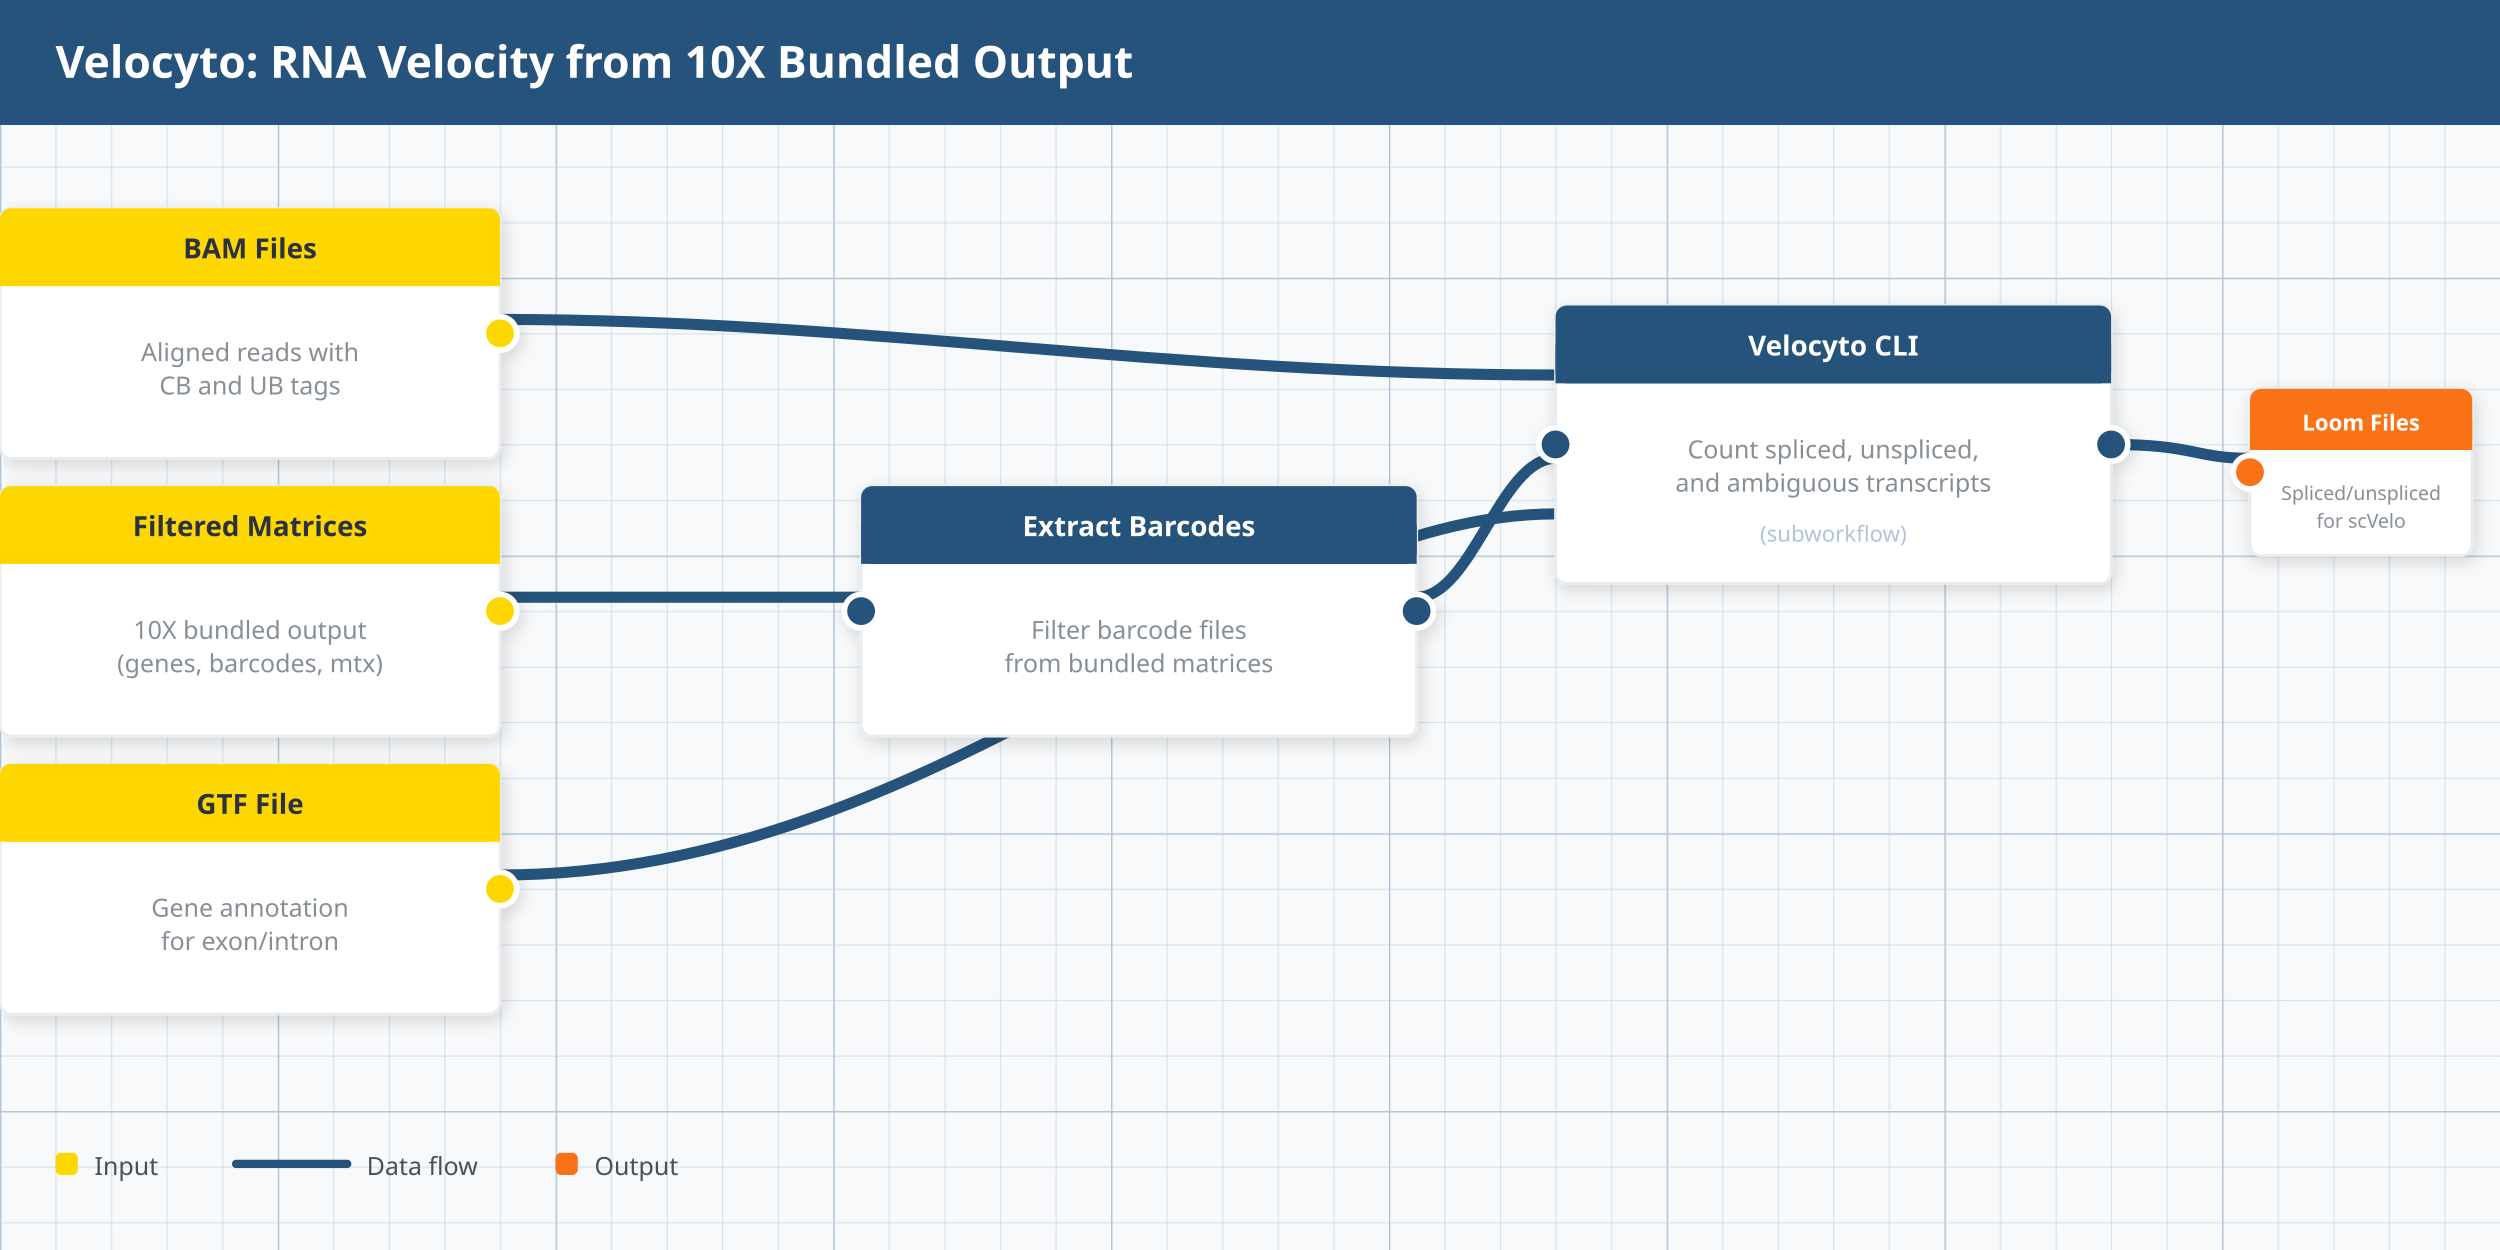
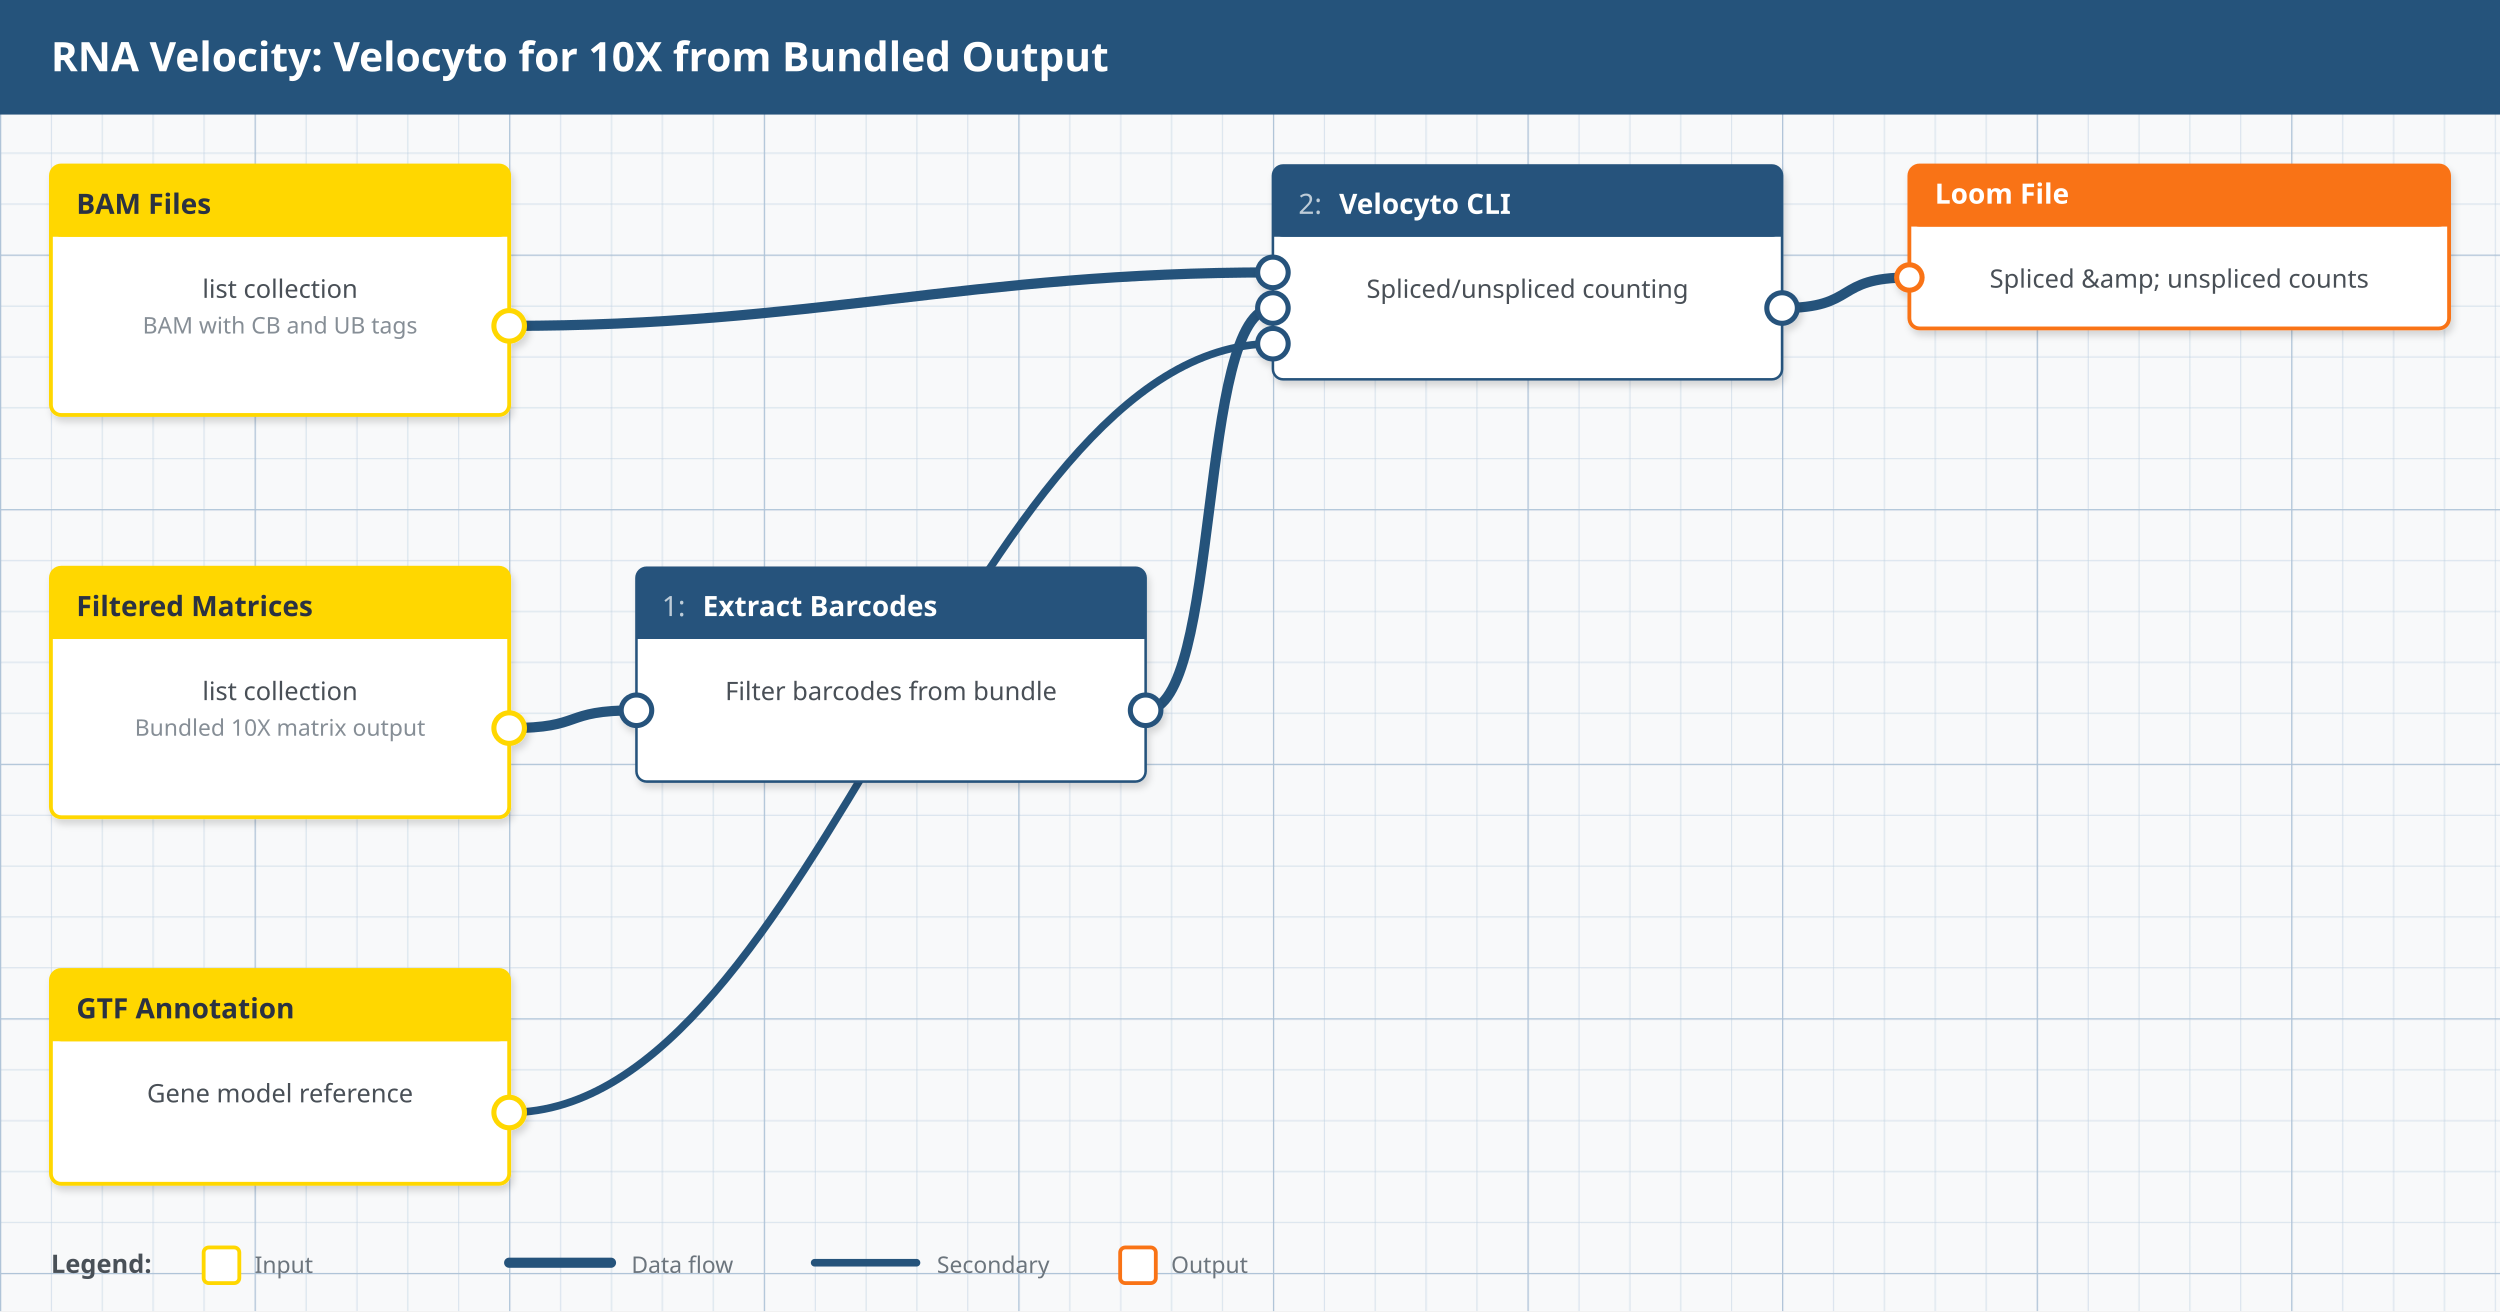
- <svg xmlns="http://www.w3.org/2000/svg" viewBox="0 0 900 450" role="img" aria-label="Velocyto on 10X from bundled output workflow diagram">
+ <svg xmlns="http://www.w3.org/2000/svg" viewBox="0 0 982 515" aria-label="RNA Velocity: Velocyto for 10X from Bundled Output" role="img">
  <defs>
-     <pattern id="grid" width="20" height="20" patternUnits="userSpaceOnUse">
+     <pattern id="wd-grid" width="20" height="20" patternUnits="userSpaceOnUse">
      <path d="M 20 0 L 0 0 0 20" fill="none" stroke="#c5d5e4" stroke-width="0.5" />
    </pattern>
-     <pattern id="grid-major" width="100" height="100" patternUnits="userSpaceOnUse">
-       <rect width="100" height="100" fill="url(#grid)" />
+     <pattern id="wd-grid-major" width="100" height="100" patternUnits="userSpaceOnUse">
+       <rect width="100" height="100" fill="url(#wd-grid)" />
      <path d="M 100 0 L 0 0 0 100" fill="none" stroke="#b0c4d8" stroke-width="1" />
    </pattern>
-     <style>
-       .connection { stroke: #25537b; stroke-width: 4; fill: none; stroke-linecap: round; }
-       .connection-qc { stroke: #25537b; stroke-width: 3; fill: none; stroke-linecap: round; stroke-dasharray: 5 3; }
-       .connection-secondary { stroke: #25537b; stroke-width: 3; fill: none; stroke-linecap: round; }
-       .node-card { filter: drop-shadow(1px 2px 3px rgba(0,0,0,0.15)); }
-     </style>
+     <filter id="wd-shadow" x="-5%" y="-5%" width="115%" height="115%">
+       <feDropShadow dx="1" dy="2" stdDeviation="1.5" flood-opacity="0.15" />
+     </filter>
  </defs>
-   <rect width="900" height="450" fill="#f8f9fa" />
-   <rect width="900" height="450" fill="url(#grid-major)" />
-   <rect x="0" y="0" width="900" height="45" fill="#25537b" />
-   <text x="20" y="28" font-family="system-ui, sans-serif" font-size="16" font-weight="600" fill="white">Velocyto: RNA Velocity from 10X Bundled Output</text>
-   <path class="connection" d="M 180 115 C 310 115, 420 135, 560 135" />
-   <path class="connection" d="M 180 215 C 240 215, 270 215, 310 215" />
-   <path class="connection" d="M 510 215 C 530 215, 540 165, 560 165" />
-   <path class="connection" d="M 180 315 C 340 315, 450 185, 560 185" />
-   <path class="connection" d="M 760 160 C 790 160, 790 165, 810 165" />
-   <g class="node-card" transform="translate(0,75)">
-     <rect width="180" height="90" rx="4" fill="white" stroke="#e9ecef" stroke-width="1" />
-     <rect width="180" height="28" rx="4" fill="#ffd700" />
-     <rect x="0" y="14" width="180" height="14" fill="#ffd700" />
-     <text x="90" y="18" font-family="system-ui, sans-serif" font-size="10" font-weight="600" fill="#2C3143" text-anchor="middle">BAM Files</text>
-     <text x="90" y="55" font-family="system-ui, sans-serif" font-size="9" fill="#868e96" text-anchor="middle">Aligned reads with</text>
-     <text x="90" y="67" font-family="system-ui, sans-serif" font-size="9" fill="#868e96" text-anchor="middle">CB and UB tags</text>
-     <circle cx="180" cy="45" r="6" fill="#ffd700" stroke="white" stroke-width="2" />
+   <rect width="982" height="515" fill="#f8f9fa" />
+   <rect width="982" height="515" fill="url(#wd-grid-major)" />
+   <rect x="0" y="0" width="982" height="45" fill="#25537b" />
+   <text x="20" y="28" font-family="system-ui, sans-serif" font-size="16" font-weight="600" fill="white">RNA Velocity: Velocyto for 10X from Bundled Output</text>
+   <path d="M 200.0 286.0 C 230.0 286.0, 220.0 279.0, 250.0 279.0" stroke="#25537b" fill="none" stroke-linecap="round" stroke-width="4" />
+   <path d="M 200.0 128.0 C 320.0 128.0, 380.0 107.0, 500.0 107.0" stroke="#25537b" fill="none" stroke-linecap="round" stroke-width="4" />
+   <path d="M 450.0 279.0 C 480.0 279.0, 470.0 121.0, 500.0 121.0" stroke="#25537b" fill="none" stroke-linecap="round" stroke-width="4" />
+   <path d="M 200.0 437.0 C 320.0 437.0, 380.0 135.0, 500.0 135.0" stroke="#25537b" fill="none" stroke-linecap="round" stroke-width="3" />
+   <path d="M 700.0 121.0 C 730.0 121.0, 720.0 109.0, 750.0 109.0" stroke="#25537b" fill="none" stroke-linecap="round" stroke-width="4" />
+   <g filter="url(#wd-shadow)" transform="translate(20.0, 65.0)">
+     <rect width="180.0" height="98.0" rx="4" fill="white" stroke="#ffd700" stroke-width="1.5" />
+     <rect width="180.0" height="28" rx="4" fill="#ffd700" />
+     <rect x="0" y="24" width="180.0" height="4" fill="#ffd700" />
+     <text x="10" y="19" font-family="system-ui, sans-serif" font-size="11" font-weight="600" fill="#2C3143">BAM Files</text>
+     <text x="90.0" y="52" text-anchor="middle" font-family="system-ui, sans-serif" font-size="10" fill="#495057">list collection</text>
+     <text x="90.0" y="66" text-anchor="middle" font-family="system-ui, sans-serif" font-size="9" fill="#868e96">BAM with CB and UB tags</text>
+     <circle cx="180.0" cy="63.0" r="6" fill="white" stroke="#ffd700" stroke-width="2" />
  </g>
-   <g class="node-card" transform="translate(0,175)">
-     <rect width="180" height="90" rx="4" fill="white" stroke="#e9ecef" stroke-width="1" />
-     <rect width="180" height="28" rx="4" fill="#ffd700" />
-     <rect x="0" y="14" width="180" height="14" fill="#ffd700" />
-     <text x="90" y="18" font-family="system-ui, sans-serif" font-size="10" font-weight="600" fill="#2C3143" text-anchor="middle">Filtered Matrices</text>
-     <text x="90" y="55" font-family="system-ui, sans-serif" font-size="9" fill="#868e96" text-anchor="middle">10X bundled output</text>
-     <text x="90" y="67" font-family="system-ui, sans-serif" font-size="9" fill="#868e96" text-anchor="middle">(genes, barcodes, mtx)</text>
-     <circle cx="180" cy="45" r="6" fill="#ffd700" stroke="white" stroke-width="2" />
+   <g filter="url(#wd-shadow)" transform="translate(20.0, 223.0)">
+     <rect width="180.0" height="98.0" rx="4" fill="white" stroke="#ffd700" stroke-width="1.5" />
+     <rect width="180.0" height="28" rx="4" fill="#ffd700" />
+     <rect x="0" y="24" width="180.0" height="4" fill="#ffd700" />
+     <text x="10" y="19" font-family="system-ui, sans-serif" font-size="11" font-weight="600" fill="#2C3143">Filtered Matrices</text>
+     <text x="90.0" y="52" text-anchor="middle" font-family="system-ui, sans-serif" font-size="10" fill="#495057">list collection</text>
+     <text x="90.0" y="66" text-anchor="middle" font-family="system-ui, sans-serif" font-size="9" fill="#868e96">Bundled 10X matrix output</text>
+     <circle cx="180.0" cy="63.0" r="6" fill="white" stroke="#ffd700" stroke-width="2" />
  </g>
-   <g class="node-card" transform="translate(0,275)">
-     <rect width="180" height="90" rx="4" fill="white" stroke="#e9ecef" stroke-width="1" />
-     <rect width="180" height="28" rx="4" fill="#ffd700" />
-     <rect x="0" y="14" width="180" height="14" fill="#ffd700" />
-     <text x="90" y="18" font-family="system-ui, sans-serif" font-size="10" font-weight="600" fill="#2C3143" text-anchor="middle">GTF File</text>
-     <text x="90" y="55" font-family="system-ui, sans-serif" font-size="9" fill="#868e96" text-anchor="middle">Gene annotation</text>
-     <text x="90" y="67" font-family="system-ui, sans-serif" font-size="9" fill="#868e96" text-anchor="middle">for exon/intron</text>
-     <circle cx="180" cy="45" r="6" fill="#ffd700" stroke="white" stroke-width="2" />
+   <g filter="url(#wd-shadow)" transform="translate(20.0, 381.0)">
+     <rect width="180.0" height="84.0" rx="4" fill="white" stroke="#ffd700" stroke-width="1.5" />
+     <rect width="180.0" height="28" rx="4" fill="#ffd700" />
+     <rect x="0" y="24" width="180.0" height="4" fill="#ffd700" />
+     <text x="10" y="19" font-family="system-ui, sans-serif" font-size="11" font-weight="600" fill="#2C3143">GTF Annotation</text>
+     <text x="90.0" y="52" text-anchor="middle" font-family="system-ui, sans-serif" font-size="10" fill="#495057">Gene model reference</text>
+     <circle cx="180.0" cy="56.0" r="6" fill="white" stroke="#ffd700" stroke-width="2" />
  </g>
-   <g class="node-card" transform="translate(310,175)">
-     <rect width="200" height="90" rx="4" fill="white" stroke="#e9ecef" stroke-width="1" />
-     <rect width="200" height="28" rx="4" fill="#25537b" />
-     <rect x="0" y="14" width="200" height="14" fill="#25537b" />
-     <text x="100" y="18" font-family="system-ui, sans-serif" font-size="10" font-weight="600" fill="white" text-anchor="middle">Extract Barcodes</text>
-     <text x="100" y="55" font-family="system-ui, sans-serif" font-size="9" fill="#868e96" text-anchor="middle">Filter barcode files</text>
-     <text x="100" y="67" font-family="system-ui, sans-serif" font-size="9" fill="#868e96" text-anchor="middle">from bundled matrices</text>
-     <circle cx="0" cy="45" r="6" fill="#25537b" stroke="white" stroke-width="2" />
-     <circle cx="200" cy="45" r="6" fill="#25537b" stroke="white" stroke-width="2" />
+   <g filter="url(#wd-shadow)" transform="translate(250.0, 223.0)">
+     <rect width="200.0" height="84.0" rx="4" fill="white" stroke="#25537b" stroke-width="1" />
+     <rect width="200.0" height="28" rx="4" fill="#25537b" />
+     <rect x="0" y="24" width="200.0" height="4" fill="#25537b" />
+     <text x="10" y="19" font-family="system-ui, sans-serif" font-size="11" fill="rgba(255,255,255,0.7)">1:</text>
+     <text x="26" y="19" font-family="system-ui, sans-serif" font-size="11" font-weight="600" fill="white">Extract Barcodes</text>
+     <text x="100.0" y="52" text-anchor="middle" font-family="system-ui, sans-serif" font-size="10" fill="#495057">Filter barcodes from bundle</text>
+     <circle cx="0.0" cy="56.0" r="6" fill="white" stroke="#25537b" stroke-width="2" />
+     <circle cx="200.0" cy="56.0" r="6" fill="white" stroke="#25537b" stroke-width="2" />
  </g>
-   <g class="node-card" transform="translate(560,110)">
-     <rect width="200" height="100" rx="4" fill="white" stroke="#e9ecef" stroke-width="1" />
-     <rect width="200" height="28" rx="4" fill="#25537b" />
-     <rect x="0" y="14" width="200" height="14" fill="#25537b" />
-     <text x="100" y="18" font-family="system-ui, sans-serif" font-size="10" font-weight="600" fill="white" text-anchor="middle">Velocyto CLI</text>
-     <text x="100" y="55" font-family="system-ui, sans-serif" font-size="9" fill="#868e96" text-anchor="middle">Count spliced, unspliced,</text>
-     <text x="100" y="67" font-family="system-ui, sans-serif" font-size="9" fill="#868e96" text-anchor="middle">and ambiguous transcripts</text>
-     <text x="100" y="85" font-family="system-ui, sans-serif" font-size="8" fill="#b0c4d8" text-anchor="middle">(subworkflow)</text>
-     <circle cx="0" cy="50" r="6" fill="#25537b" stroke="white" stroke-width="2" />
-     <circle cx="200" cy="50" r="6" fill="#25537b" stroke="white" stroke-width="2" />
+   <g filter="url(#wd-shadow)" transform="translate(500.0, 65.0)">
+     <rect width="200.0" height="84.0" rx="4" fill="white" stroke="#25537b" stroke-width="1" />
+     <rect width="200.0" height="28" rx="4" fill="#25537b" />
+     <rect x="0" y="24" width="200.0" height="4" fill="#25537b" />
+     <text x="10" y="19" font-family="system-ui, sans-serif" font-size="11" fill="rgba(255,255,255,0.7)">2:</text>
+     <text x="26" y="19" font-family="system-ui, sans-serif" font-size="11" font-weight="600" fill="white">Velocyto CLI</text>
+     <text x="100.0" y="52" text-anchor="middle" font-family="system-ui, sans-serif" font-size="10" fill="#495057">Spliced/unspliced counting</text>
+     <circle cx="0.0" cy="42.0" r="6" fill="white" stroke="#25537b" stroke-width="2" />
+     <circle cx="0.0" cy="56.0" r="6" fill="white" stroke="#25537b" stroke-width="2" />
+     <circle cx="0.0" cy="70.0" r="6" fill="white" stroke="#25537b" stroke-width="2" />
+     <circle cx="200.0" cy="56.0" r="6" fill="white" stroke="#25537b" stroke-width="2" />
  </g>
-   <g class="node-card" transform="translate(810,140)">
-     <rect width="80" height="60" rx="4" fill="white" stroke="#e9ecef" stroke-width="1" />
-     <rect width="80" height="22" rx="4" fill="#f97316" />
-     <rect x="0" y="11" width="80" height="11" fill="#f97316" />
-     <text x="40" y="15" font-family="system-ui, sans-serif" font-size="8" font-weight="600" fill="white" text-anchor="middle">Loom Files</text>
-     <text x="40" y="40" font-family="system-ui, sans-serif" font-size="7" fill="#868e96" text-anchor="middle">Spliced/unspliced</text>
-     <text x="40" y="50" font-family="system-ui, sans-serif" font-size="7" fill="#868e96" text-anchor="middle">for scVelo</text>
-     <circle cx="0" cy="30" r="6" fill="#f97316" stroke="white" stroke-width="2" />
+   <g filter="url(#wd-shadow)" transform="translate(750.0, 65.0)">
+     <rect width="212.0" height="64.0" rx="4" fill="white" stroke="#f97316" stroke-width="1.5" />
+     <rect width="212.0" height="24" rx="4" fill="#f97316" />
+     <rect x="0" y="20" width="212.0" height="4" fill="#f97316" />
+     <text x="10" y="15" font-family="system-ui, sans-serif" font-size="11" font-weight="600" fill="white">Loom File</text>
+     <text x="106.0" y="48" text-anchor="middle" font-family="system-ui, sans-serif" font-size="10" fill="#495057">Spliced &amp;amp; unspliced counts</text>
+     <circle cx="0.0" cy="44.0" r="5" fill="white" stroke="#f97316" stroke-width="2" />
  </g>
-   <g transform="translate(20,415)">
-     <rect x="0" y="0" width="8" height="8" rx="2" fill="#ffd700" />
-     <text x="14" y="8" font-family="system-ui, sans-serif" font-size="9" fill="#495057">Input</text>
-     <line x1="65" y1="4" x2="105" y2="4" stroke="#25537b" stroke-width="3" stroke-linecap="round" />
-     <text x="112" y="8" font-family="system-ui, sans-serif" font-size="9" fill="#495057">Data flow</text>
-     <rect x="180" y="0" width="8" height="8" rx="2" fill="#f97316" />
-     <text x="194" y="8" font-family="system-ui, sans-serif" font-size="9" fill="#495057">Output</text>
+   <g transform="translate(20, 500)">
+     <text x="0" y="0" font-family="system-ui, sans-serif" font-size="10" font-weight="600" fill="#495057">Legend:</text>
+     <rect x="60" y="-10" width="14" height="14" rx="2" fill="white" stroke="#ffd700" stroke-width="1.5" />
+     <text x="80" y="0" font-family="system-ui, sans-serif" font-size="9" fill="#6c757d">Input</text>
+     <line x1="180" y1="-4" x2="220" y2="-4" stroke="#25537b" stroke-width="4" stroke-linecap="round" />
+     <text x="228" y="0" font-family="system-ui, sans-serif" font-size="9" fill="#6c757d">Data flow</text>
+     <line x1="300" y1="-4" x2="340" y2="-4" stroke="#25537b" stroke-width="3" stroke-linecap="round" />
+     <text x="348" y="0" font-family="system-ui, sans-serif" font-size="9" fill="#6c757d">Secondary</text>
+     <rect x="420" y="-10" width="14" height="14" rx="2" fill="white" stroke="#f97316" stroke-width="1.5" />
+     <text x="440" y="0" font-family="system-ui, sans-serif" font-size="9" fill="#6c757d">Output</text>
  </g>
</svg>
